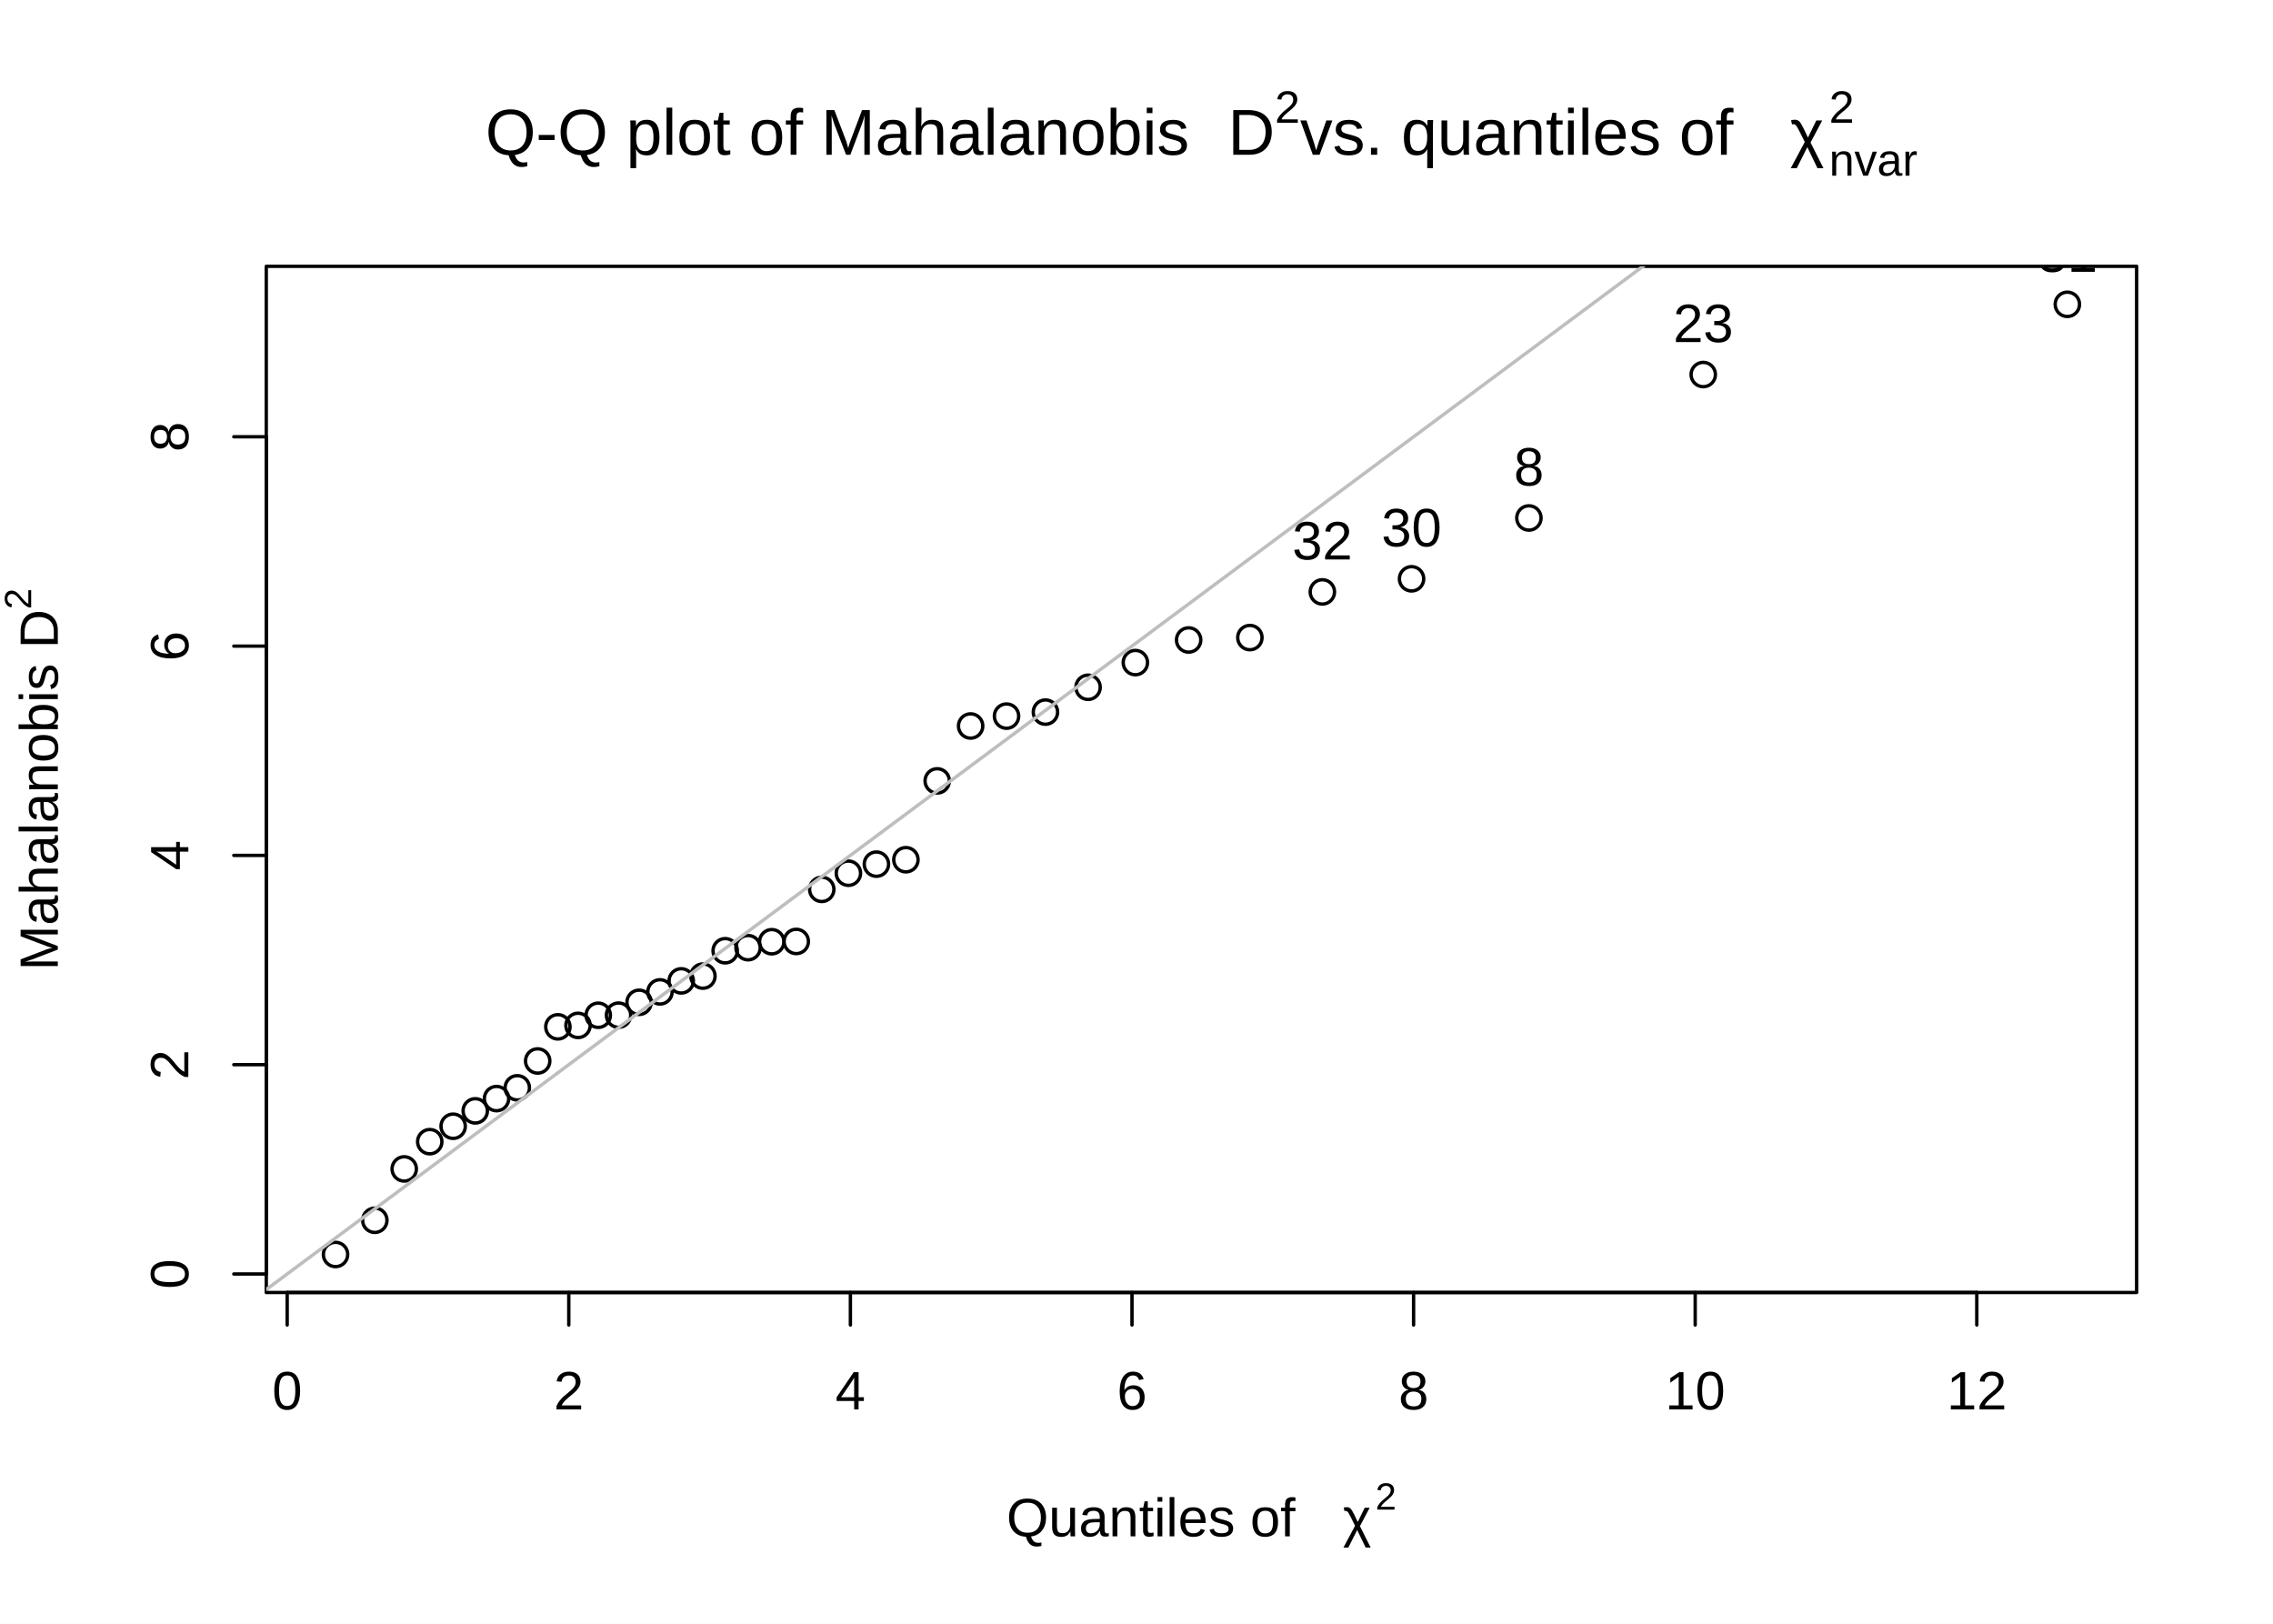
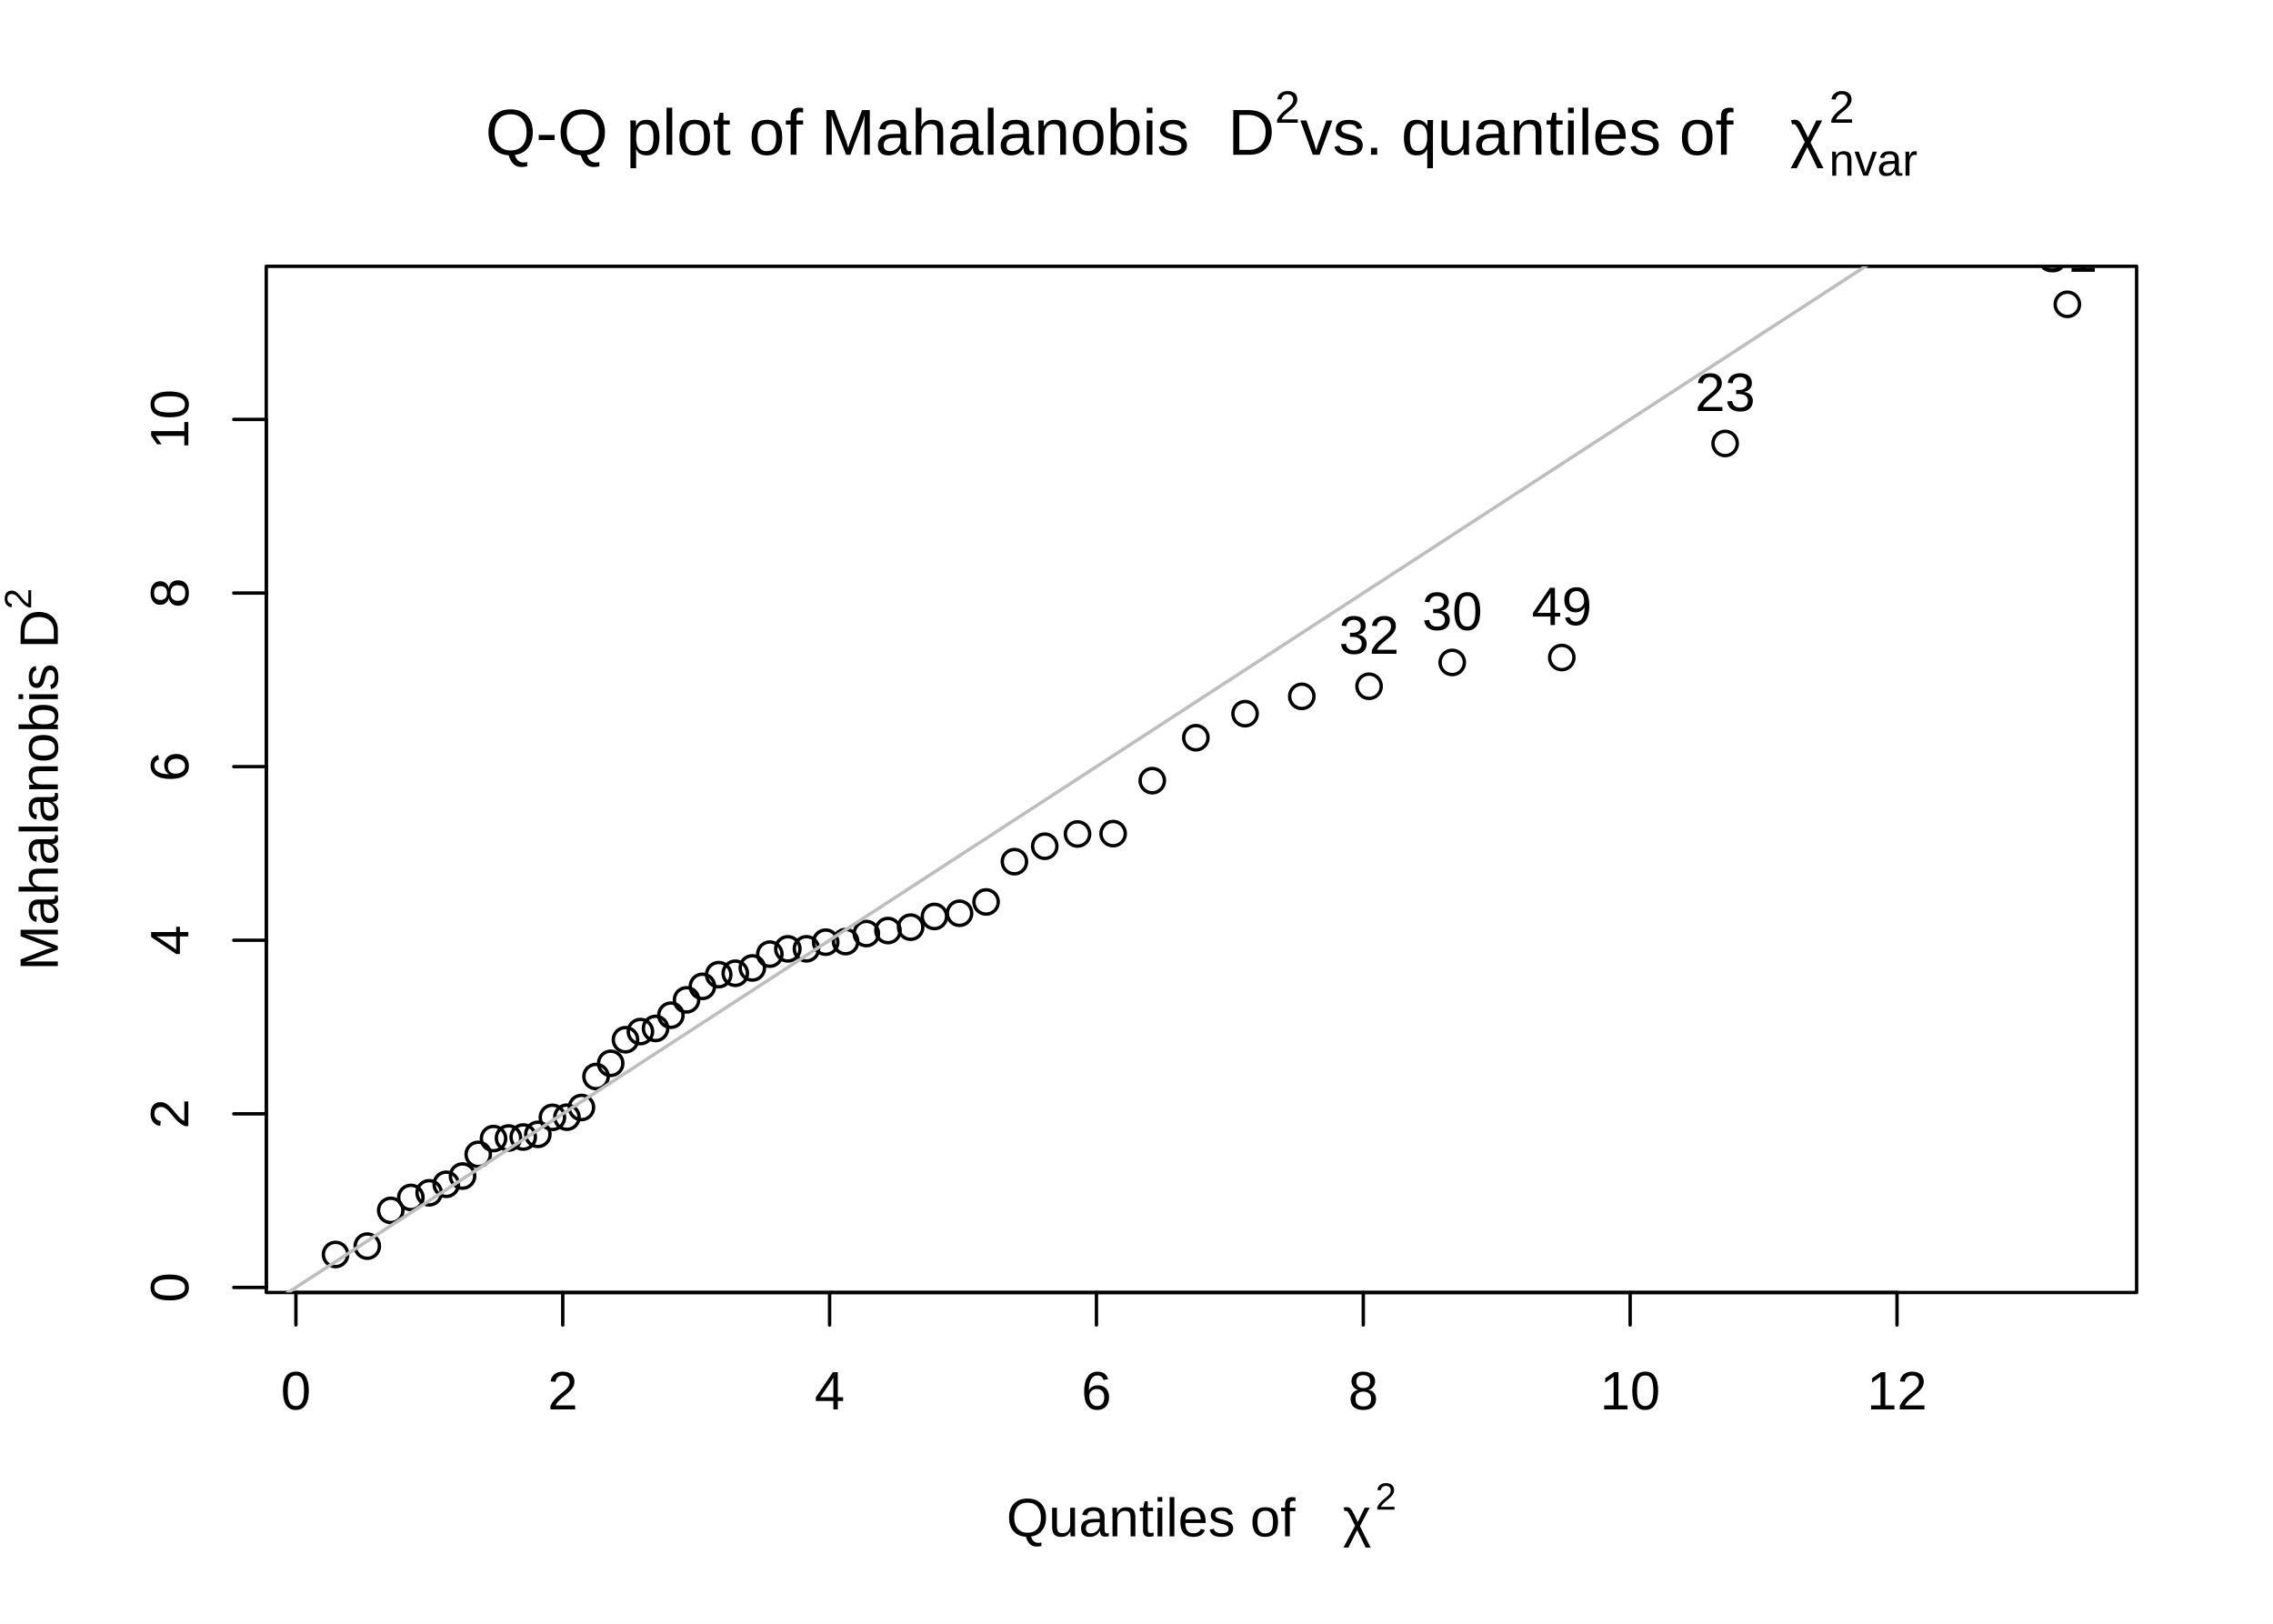
<svg xmlns="http://www.w3.org/2000/svg" class="svglite" width="504.00pt" height="360.00pt" viewBox="0 0 504.00 360.00">
  <defs>
    <style type="text/css">
    .svglite line, .svglite polyline, .svglite polygon, .svglite path, .svglite rect, .svglite circle {
      fill: none;
      stroke: #000000;
      stroke-linecap: round;
      stroke-linejoin: round;
      stroke-miterlimit: 10.00;
    }
  </style>
  </defs>
  <rect width="100%" height="100%" style="stroke: none; fill: #FFFFFF;" />
  <defs>
    <clipPath id="cpMC4wMHw1MDQuMDB8MC4wMHwzNjAuMDA=">
      <rect x="0.00" y="0.00" width="504.00" height="360.00" />
    </clipPath>
  </defs>
  <g clip-path="url(#cpMC4wMHw1MDQuMDB8MC4wMHwzNjAuMDA=)">
</g>
  <defs>
    <clipPath id="cpNTkuMDR8NDczLjc2fDU5LjA0fDI4Ni41Ng==">
      <rect x="59.04" y="59.04" width="414.72" height="227.52" />
    </clipPath>
  </defs>
  <g clip-path="url(#cpNTkuMDR8NDczLjc2fDU5LjA0fDI4Ni41Ng==)">
    <circle cx="74.40" cy="278.13" r="2.70" style="stroke-width: 0.75;" />
-     <circle cx="83.11" cy="270.55" r="2.70" style="stroke-width: 0.75;" />
-     <circle cx="89.63" cy="259.16" r="2.70" style="stroke-width: 0.75;" />
-     <circle cx="95.29" cy="253.12" r="2.70" style="stroke-width: 0.75;" />
-     <circle cx="100.48" cy="249.70" r="2.70" style="stroke-width: 0.75;" />
-     <circle cx="105.38" cy="246.29" r="2.70" style="stroke-width: 0.75;" />
-     <circle cx="110.10" cy="243.57" r="2.70" style="stroke-width: 0.75;" />
-     <circle cx="114.70" cy="241.18" r="2.70" style="stroke-width: 0.75;" />
-     <circle cx="119.22" cy="235.23" r="2.70" style="stroke-width: 0.75;" />
-     <circle cx="123.70" cy="227.66" r="2.70" style="stroke-width: 0.75;" />
-     <circle cx="128.17" cy="227.34" r="2.70" style="stroke-width: 0.75;" />
-     <circle cx="132.65" cy="225.09" r="2.70" style="stroke-width: 0.75;" />
-     <circle cx="137.15" cy="225.07" r="2.70" style="stroke-width: 0.75;" />
-     <circle cx="141.71" cy="222.22" r="2.70" style="stroke-width: 0.75;" />
-     <circle cx="146.34" cy="219.91" r="2.70" style="stroke-width: 0.75;" />
-     <circle cx="151.05" cy="217.47" r="2.70" style="stroke-width: 0.75;" />
-     <circle cx="155.86" cy="216.41" r="2.70" style="stroke-width: 0.75;" />
-     <circle cx="160.80" cy="210.79" r="2.70" style="stroke-width: 0.75;" />
-     <circle cx="165.87" cy="210.11" r="2.70" style="stroke-width: 0.75;" />
-     <circle cx="171.12" cy="208.79" r="2.70" style="stroke-width: 0.75;" />
-     <circle cx="176.56" cy="208.73" r="2.70" style="stroke-width: 0.75;" />
-     <circle cx="182.21" cy="197.18" r="2.70" style="stroke-width: 0.75;" />
-     <circle cx="188.12" cy="193.60" r="2.70" style="stroke-width: 0.75;" />
-     <circle cx="194.33" cy="191.59" r="2.70" style="stroke-width: 0.75;" />
-     <circle cx="200.87" cy="190.61" r="2.70" style="stroke-width: 0.75;" />
-     <circle cx="207.81" cy="173.13" r="2.70" style="stroke-width: 0.75;" />
-     <circle cx="215.22" cy="160.96" r="2.70" style="stroke-width: 0.75;" />
-     <circle cx="223.18" cy="158.77" r="2.70" style="stroke-width: 0.75;" />
-     <circle cx="231.81" cy="157.88" r="2.70" style="stroke-width: 0.75;" />
-     <circle cx="241.26" cy="152.38" r="2.70" style="stroke-width: 0.75;" />
-     <circle cx="251.75" cy="146.90" r="2.70" style="stroke-width: 0.75;" />
-     <circle cx="263.56" cy="141.89" r="2.70" style="stroke-width: 0.75;" />
-     <circle cx="277.14" cy="141.36" r="2.70" style="stroke-width: 0.75;" />
-     <circle cx="293.21" cy="131.23" r="2.70" style="stroke-width: 0.75;" />
-     <circle cx="312.99" cy="128.33" r="2.70" style="stroke-width: 0.75;" />
-     <circle cx="339.01" cy="114.84" r="2.70" style="stroke-width: 0.75;" />
-     <circle cx="377.67" cy="83.04" r="2.70" style="stroke-width: 0.75;" />
+     <circle cx="81.44" cy="276.28" r="2.70" style="stroke-width: 0.75;" />
+     <circle cx="86.64" cy="268.36" r="2.70" style="stroke-width: 0.75;" />
+     <circle cx="91.10" cy="265.49" r="2.70" style="stroke-width: 0.75;" />
+     <circle cx="95.16" cy="264.46" r="2.70" style="stroke-width: 0.75;" />
+     <circle cx="98.95" cy="262.57" r="2.70" style="stroke-width: 0.75;" />
+     <circle cx="102.56" cy="260.74" r="2.70" style="stroke-width: 0.75;" />
+     <circle cx="106.04" cy="255.94" r="2.70" style="stroke-width: 0.75;" />
+     <circle cx="109.43" cy="252.43" r="2.70" style="stroke-width: 0.75;" />
+     <circle cx="112.75" cy="252.31" r="2.70" style="stroke-width: 0.75;" />
+     <circle cx="116.02" cy="252.09" r="2.70" style="stroke-width: 0.75;" />
+     <circle cx="119.26" cy="251.50" r="2.70" style="stroke-width: 0.75;" />
+     <circle cx="122.49" cy="247.73" r="2.70" style="stroke-width: 0.75;" />
+     <circle cx="125.71" cy="247.69" r="2.70" style="stroke-width: 0.75;" />
+     <circle cx="128.93" cy="245.54" r="2.70" style="stroke-width: 0.75;" />
+     <circle cx="132.16" cy="238.68" r="2.70" style="stroke-width: 0.75;" />
+     <circle cx="135.41" cy="235.75" r="2.70" style="stroke-width: 0.75;" />
+     <circle cx="138.69" cy="230.52" r="2.70" style="stroke-width: 0.75;" />
+     <circle cx="142.00" cy="228.71" r="2.70" style="stroke-width: 0.75;" />
+     <circle cx="145.36" cy="228.01" r="2.70" style="stroke-width: 0.75;" />
+     <circle cx="148.76" cy="225.08" r="2.70" style="stroke-width: 0.75;" />
+     <circle cx="152.23" cy="221.68" r="2.70" style="stroke-width: 0.75;" />
+     <circle cx="155.75" cy="218.69" r="2.70" style="stroke-width: 0.75;" />
+     <circle cx="159.36" cy="216.09" r="2.70" style="stroke-width: 0.75;" />
+     <circle cx="163.04" cy="215.78" r="2.70" style="stroke-width: 0.75;" />
+     <circle cx="166.82" cy="214.60" r="2.70" style="stroke-width: 0.75;" />
+     <circle cx="170.70" cy="211.54" r="2.70" style="stroke-width: 0.75;" />
+     <circle cx="174.69" cy="210.37" r="2.70" style="stroke-width: 0.75;" />
+     <circle cx="178.82" cy="210.36" r="2.70" style="stroke-width: 0.75;" />
+     <circle cx="183.08" cy="208.89" r="2.70" style="stroke-width: 0.75;" />
+     <circle cx="187.50" cy="208.76" r="2.70" style="stroke-width: 0.75;" />
+     <circle cx="192.10" cy="206.98" r="2.70" style="stroke-width: 0.75;" />
+     <circle cx="196.90" cy="206.31" r="2.70" style="stroke-width: 0.75;" />
+     <circle cx="201.92" cy="205.56" r="2.70" style="stroke-width: 0.75;" />
+     <circle cx="207.19" cy="203.19" r="2.70" style="stroke-width: 0.75;" />
+     <circle cx="212.76" cy="202.48" r="2.70" style="stroke-width: 0.75;" />
+     <circle cx="218.65" cy="199.97" r="2.70" style="stroke-width: 0.75;" />
+     <circle cx="224.93" cy="191.04" r="2.70" style="stroke-width: 0.75;" />
+     <circle cx="231.66" cy="187.62" r="2.70" style="stroke-width: 0.75;" />
+     <circle cx="238.92" cy="184.90" r="2.70" style="stroke-width: 0.75;" />
+     <circle cx="246.82" cy="184.82" r="2.70" style="stroke-width: 0.75;" />
+     <circle cx="255.50" cy="173.08" r="2.70" style="stroke-width: 0.75;" />
+     <circle cx="265.16" cy="163.56" r="2.70" style="stroke-width: 0.75;" />
+     <circle cx="276.07" cy="158.23" r="2.70" style="stroke-width: 0.75;" />
+     <circle cx="288.65" cy="154.39" r="2.70" style="stroke-width: 0.75;" />
+     <circle cx="303.57" cy="152.15" r="2.70" style="stroke-width: 0.75;" />
+     <circle cx="322.01" cy="146.87" r="2.70" style="stroke-width: 0.75;" />
+     <circle cx="346.30" cy="145.78" r="2.70" style="stroke-width: 0.75;" />
+     <circle cx="382.52" cy="98.32" r="2.70" style="stroke-width: 0.75;" />
    <circle cx="458.40" cy="67.47" r="2.70" style="stroke-width: 0.75;" />
  </g>
  <g clip-path="url(#cpMC4wMHw1MDQuMDB8MC4wMHwzNjAuMDA=)">
-     <line x1="63.68" y1="286.56" x2="438.32" y2="286.56" style="stroke-width: 0.75;" />
-     <line x1="63.68" y1="286.56" x2="63.68" y2="293.76" style="stroke-width: 0.75;" />
-     <line x1="126.12" y1="286.56" x2="126.12" y2="293.76" style="stroke-width: 0.75;" />
-     <line x1="188.56" y1="286.56" x2="188.56" y2="293.76" style="stroke-width: 0.75;" />
-     <line x1="251.00" y1="286.56" x2="251.00" y2="293.76" style="stroke-width: 0.75;" />
-     <line x1="313.44" y1="286.56" x2="313.44" y2="293.76" style="stroke-width: 0.75;" />
-     <line x1="375.88" y1="286.56" x2="375.88" y2="293.76" style="stroke-width: 0.75;" />
-     <line x1="438.32" y1="286.56" x2="438.32" y2="293.76" style="stroke-width: 0.75;" />
-     <text x="63.68" y="312.48" text-anchor="middle" style="font-size: 12.00px; font-family: Arial;" textLength="6.67px" lengthAdjust="spacingAndGlyphs">0</text>
-     <text x="126.12" y="312.48" text-anchor="middle" style="font-size: 12.00px; font-family: Arial;" textLength="6.67px" lengthAdjust="spacingAndGlyphs">2</text>
-     <text x="188.56" y="312.48" text-anchor="middle" style="font-size: 12.00px; font-family: Arial;" textLength="6.67px" lengthAdjust="spacingAndGlyphs">4</text>
-     <text x="251.00" y="312.48" text-anchor="middle" style="font-size: 12.00px; font-family: Arial;" textLength="6.67px" lengthAdjust="spacingAndGlyphs">6</text>
-     <text x="313.44" y="312.48" text-anchor="middle" style="font-size: 12.00px; font-family: Arial;" textLength="6.67px" lengthAdjust="spacingAndGlyphs">8</text>
-     <text x="375.88" y="312.48" text-anchor="middle" style="font-size: 12.00px; font-family: Arial;" textLength="13.35px" lengthAdjust="spacingAndGlyphs">10</text>
-     <text x="438.32" y="312.48" text-anchor="middle" style="font-size: 12.00px; font-family: Arial;" textLength="13.35px" lengthAdjust="spacingAndGlyphs">12</text>
-     <line x1="59.04" y1="282.46" x2="59.04" y2="96.84" style="stroke-width: 0.75;" />
-     <line x1="59.04" y1="282.46" x2="51.84" y2="282.46" style="stroke-width: 0.75;" />
-     <line x1="59.04" y1="236.05" x2="51.84" y2="236.05" style="stroke-width: 0.75;" />
-     <line x1="59.04" y1="189.65" x2="51.84" y2="189.65" style="stroke-width: 0.75;" />
-     <line x1="59.04" y1="143.25" x2="51.84" y2="143.25" style="stroke-width: 0.75;" />
-     <line x1="59.04" y1="96.84" x2="51.84" y2="96.84" style="stroke-width: 0.75;" />
-     <text transform="translate(41.76,282.46) rotate(-90)" text-anchor="middle" style="font-size: 12.00px; font-family: Arial;" textLength="6.67px" lengthAdjust="spacingAndGlyphs">0</text>
-     <text transform="translate(41.76,236.05) rotate(-90)" text-anchor="middle" style="font-size: 12.00px; font-family: Arial;" textLength="6.67px" lengthAdjust="spacingAndGlyphs">2</text>
-     <text transform="translate(41.76,189.65) rotate(-90)" text-anchor="middle" style="font-size: 12.00px; font-family: Arial;" textLength="6.67px" lengthAdjust="spacingAndGlyphs">4</text>
-     <text transform="translate(41.76,143.25) rotate(-90)" text-anchor="middle" style="font-size: 12.00px; font-family: Arial;" textLength="6.67px" lengthAdjust="spacingAndGlyphs">6</text>
-     <text transform="translate(41.76,96.84) rotate(-90)" text-anchor="middle" style="font-size: 12.00px; font-family: Arial;" textLength="6.67px" lengthAdjust="spacingAndGlyphs">8</text>
-     <polyline points="59.04,286.56 473.76,286.56 473.76,59.04 59.04,59.04 59.04,286.56 " style="stroke-width: 0.75;" />
+     <line x1="65.61" y1="286.56" x2="420.63" y2="286.56" style="stroke-width: 0.75;" />
+     <line x1="65.61" y1="286.56" x2="65.61" y2="293.76" style="stroke-width: 0.75;" />
+     <line x1="124.78" y1="286.56" x2="124.78" y2="293.76" style="stroke-width: 0.75;" />
+     <line x1="183.95" y1="286.56" x2="183.95" y2="293.76" style="stroke-width: 0.75;" />
+     <line x1="243.12" y1="286.56" x2="243.12" y2="293.76" style="stroke-width: 0.75;" />
+     <line x1="302.29" y1="286.56" x2="302.29" y2="293.76" style="stroke-width: 0.75;" />
+     <line x1="361.46" y1="286.56" x2="361.46" y2="293.76" style="stroke-width: 0.75;" />
+     <line x1="420.63" y1="286.56" x2="420.63" y2="293.76" style="stroke-width: 0.75;" />
+     <text x="65.61" y="312.48" text-anchor="middle" style="font-size: 12.00px; font-family: Arial;" textLength="6.67px" lengthAdjust="spacingAndGlyphs">0</text>
+     <text x="124.78" y="312.48" text-anchor="middle" style="font-size: 12.00px; font-family: Arial;" textLength="6.67px" lengthAdjust="spacingAndGlyphs">2</text>
+     <text x="183.95" y="312.48" text-anchor="middle" style="font-size: 12.00px; font-family: Arial;" textLength="6.67px" lengthAdjust="spacingAndGlyphs">4</text>
+     <text x="243.12" y="312.48" text-anchor="middle" style="font-size: 12.00px; font-family: Arial;" textLength="6.67px" lengthAdjust="spacingAndGlyphs">6</text>
+     <text x="302.29" y="312.48" text-anchor="middle" style="font-size: 12.00px; font-family: Arial;" textLength="6.67px" lengthAdjust="spacingAndGlyphs">8</text>
+     <text x="361.46" y="312.48" text-anchor="middle" style="font-size: 12.00px; font-family: Arial;" textLength="13.35px" lengthAdjust="spacingAndGlyphs">10</text>
+     <text x="420.63" y="312.48" text-anchor="middle" style="font-size: 12.00px; font-family: Arial;" textLength="13.35px" lengthAdjust="spacingAndGlyphs">12</text>
+     <line x1="59.04" y1="285.44" x2="59.04" y2="92.99" style="stroke-width: 0.75;" />
+     <line x1="59.04" y1="285.44" x2="51.84" y2="285.44" style="stroke-width: 0.75;" />
+     <line x1="59.04" y1="246.95" x2="51.84" y2="246.95" style="stroke-width: 0.75;" />
+     <line x1="59.04" y1="208.46" x2="51.84" y2="208.46" style="stroke-width: 0.75;" />
+     <line x1="59.04" y1="169.97" x2="51.84" y2="169.97" style="stroke-width: 0.75;" />
+     <line x1="59.04" y1="131.48" x2="51.84" y2="131.48" style="stroke-width: 0.75;" />
+     <line x1="59.04" y1="92.99" x2="51.84" y2="92.99" style="stroke-width: 0.75;" />
+     <text transform="translate(41.76,285.44) rotate(-90)" text-anchor="middle" style="font-size: 12.00px; font-family: Arial;" textLength="6.67px" lengthAdjust="spacingAndGlyphs">0</text>
+     <text transform="translate(41.76,246.95) rotate(-90)" text-anchor="middle" style="font-size: 12.00px; font-family: Arial;" textLength="6.67px" lengthAdjust="spacingAndGlyphs">2</text>
+     <text transform="translate(41.76,208.46) rotate(-90)" text-anchor="middle" style="font-size: 12.00px; font-family: Arial;" textLength="6.67px" lengthAdjust="spacingAndGlyphs">4</text>
+     <text transform="translate(41.76,169.97) rotate(-90)" text-anchor="middle" style="font-size: 12.00px; font-family: Arial;" textLength="6.67px" lengthAdjust="spacingAndGlyphs">6</text>
+     <text transform="translate(41.76,131.48) rotate(-90)" text-anchor="middle" style="font-size: 12.00px; font-family: Arial;" textLength="6.67px" lengthAdjust="spacingAndGlyphs">8</text>
+     <text transform="translate(41.76,92.99) rotate(-90)" text-anchor="middle" style="font-size: 12.00px; font-family: Arial;" textLength="13.35px" lengthAdjust="spacingAndGlyphs">10</text>
+     <polygon points="59.04,286.56 473.76,286.56 473.76,59.04 59.04,59.04 " style="stroke-width: 0.75; fill: none;" />
    <text x="107.62" y="34.31" style="font-size: 14.40px; font-family: Arial;" textLength="156.01px" lengthAdjust="spacingAndGlyphs">Q-Q plot of Mahalanobis</text>
    <text x="263.63" y="34.31" style="font-size: 14.40px; font-family: Arial;" textLength="8.64px" lengthAdjust="spacingAndGlyphs"> </text>
    <text x="272.27" y="34.31" style="font-size: 14.40px; font-family: Arial;" textLength="10.40px" lengthAdjust="spacingAndGlyphs">D</text>
    <text x="282.67" y="27.22" style="font-size: 10.08px; font-family: Arial;" textLength="5.61px" lengthAdjust="spacingAndGlyphs">2</text>
    <text x="288.28" y="34.31" style="font-size: 14.40px; font-family: Arial;" textLength="100.01px" lengthAdjust="spacingAndGlyphs"> vs. quantiles of</text>
    <text x="388.29" y="34.31" style="font-size: 14.40px; font-family: Arial;" textLength="8.64px" lengthAdjust="spacingAndGlyphs"> </text>
    <text x="396.93" y="34.31" style="font-size: 14.40px; font-family: Arial;" textLength="8.64px" lengthAdjust="spacingAndGlyphs">χ</text>
    <text x="405.57" y="38.95" style="font-size: 10.08px; font-family: Arial;" textLength="5.61px" lengthAdjust="spacingAndGlyphs">n</text>
    <text x="411.17" y="38.95" style="font-size: 10.08px; font-family: Arial;" textLength="5.04px" lengthAdjust="spacingAndGlyphs">v</text>
    <text x="416.21" y="38.95" style="font-size: 10.08px; font-family: Arial;" textLength="5.61px" lengthAdjust="spacingAndGlyphs">a</text>
    <text x="421.82" y="38.95" style="font-size: 10.08px; font-family: Arial;" textLength="3.36px" lengthAdjust="spacingAndGlyphs">r</text>
    <text x="405.57" y="27.22" style="font-size: 10.08px; font-family: Arial;" textLength="5.61px" lengthAdjust="spacingAndGlyphs">2</text>
    <text x="223.18" y="340.62" style="font-size: 12.00px; font-family: Arial;" textLength="67.38px" lengthAdjust="spacingAndGlyphs">Quantiles of </text>
    <text x="290.56" y="340.62" style="font-size: 12.00px; font-family: Arial;" textLength="7.20px" lengthAdjust="spacingAndGlyphs"> </text>
    <text x="297.76" y="340.62" style="font-size: 12.00px; font-family: Arial;" textLength="7.20px" lengthAdjust="spacingAndGlyphs">χ</text>
    <text x="304.96" y="334.70" style="font-size: 8.40px; font-family: Arial;" textLength="4.67px" lengthAdjust="spacingAndGlyphs">2</text>
    <text transform="translate(12.82,215.16) rotate(-90)" style="font-size: 12.00px; font-family: Arial;" textLength="71.39px" lengthAdjust="spacingAndGlyphs">Mahalanobis </text>
    <text transform="translate(12.82,143.77) rotate(-90)" style="font-size: 12.00px; font-family: Arial;" textLength="8.67px" lengthAdjust="spacingAndGlyphs">D</text>
    <text transform="translate(6.91,135.10) rotate(-90)" style="font-size: 8.40px; font-family: Arial;" textLength="4.67px" lengthAdjust="spacingAndGlyphs">2</text>
  </g>
  <g clip-path="url(#cpNTkuMDR8NDczLjc2fDU5LjA0fDI4Ni41Ng==)">
-     <line x1="59.04" y1="285.90" x2="443.75" y2="0.00" style="stroke-width: 0.75; stroke: #BEBEBE;" />
+     <line x1="59.04" y1="289.71" x2="473.76" y2="19.93" style="stroke-width: 0.75; stroke: #BEBEBE;" />
    <text x="458.40" y="60.27" text-anchor="middle" style="font-size: 12.00px; font-family: Arial;" textLength="13.35px" lengthAdjust="spacingAndGlyphs">31</text>
-     <text x="377.67" y="75.84" text-anchor="middle" style="font-size: 12.00px; font-family: Arial;" textLength="13.35px" lengthAdjust="spacingAndGlyphs">23</text>
-     <text x="339.01" y="107.64" text-anchor="middle" style="font-size: 12.00px; font-family: Arial;" textLength="6.67px" lengthAdjust="spacingAndGlyphs">8</text>
-     <text x="312.99" y="121.13" text-anchor="middle" style="font-size: 12.00px; font-family: Arial;" textLength="13.35px" lengthAdjust="spacingAndGlyphs">30</text>
-     <text x="293.21" y="124.03" text-anchor="middle" style="font-size: 12.00px; font-family: Arial;" textLength="13.35px" lengthAdjust="spacingAndGlyphs">32</text>
+     <text x="382.52" y="91.12" text-anchor="middle" style="font-size: 12.00px; font-family: Arial;" textLength="13.35px" lengthAdjust="spacingAndGlyphs">23</text>
+     <text x="346.30" y="138.58" text-anchor="middle" style="font-size: 12.00px; font-family: Arial;" textLength="13.35px" lengthAdjust="spacingAndGlyphs">49</text>
+     <text x="322.01" y="139.67" text-anchor="middle" style="font-size: 12.00px; font-family: Arial;" textLength="13.35px" lengthAdjust="spacingAndGlyphs">30</text>
+     <text x="303.57" y="144.95" text-anchor="middle" style="font-size: 12.00px; font-family: Arial;" textLength="13.35px" lengthAdjust="spacingAndGlyphs">32</text>
  </g>
</svg>
